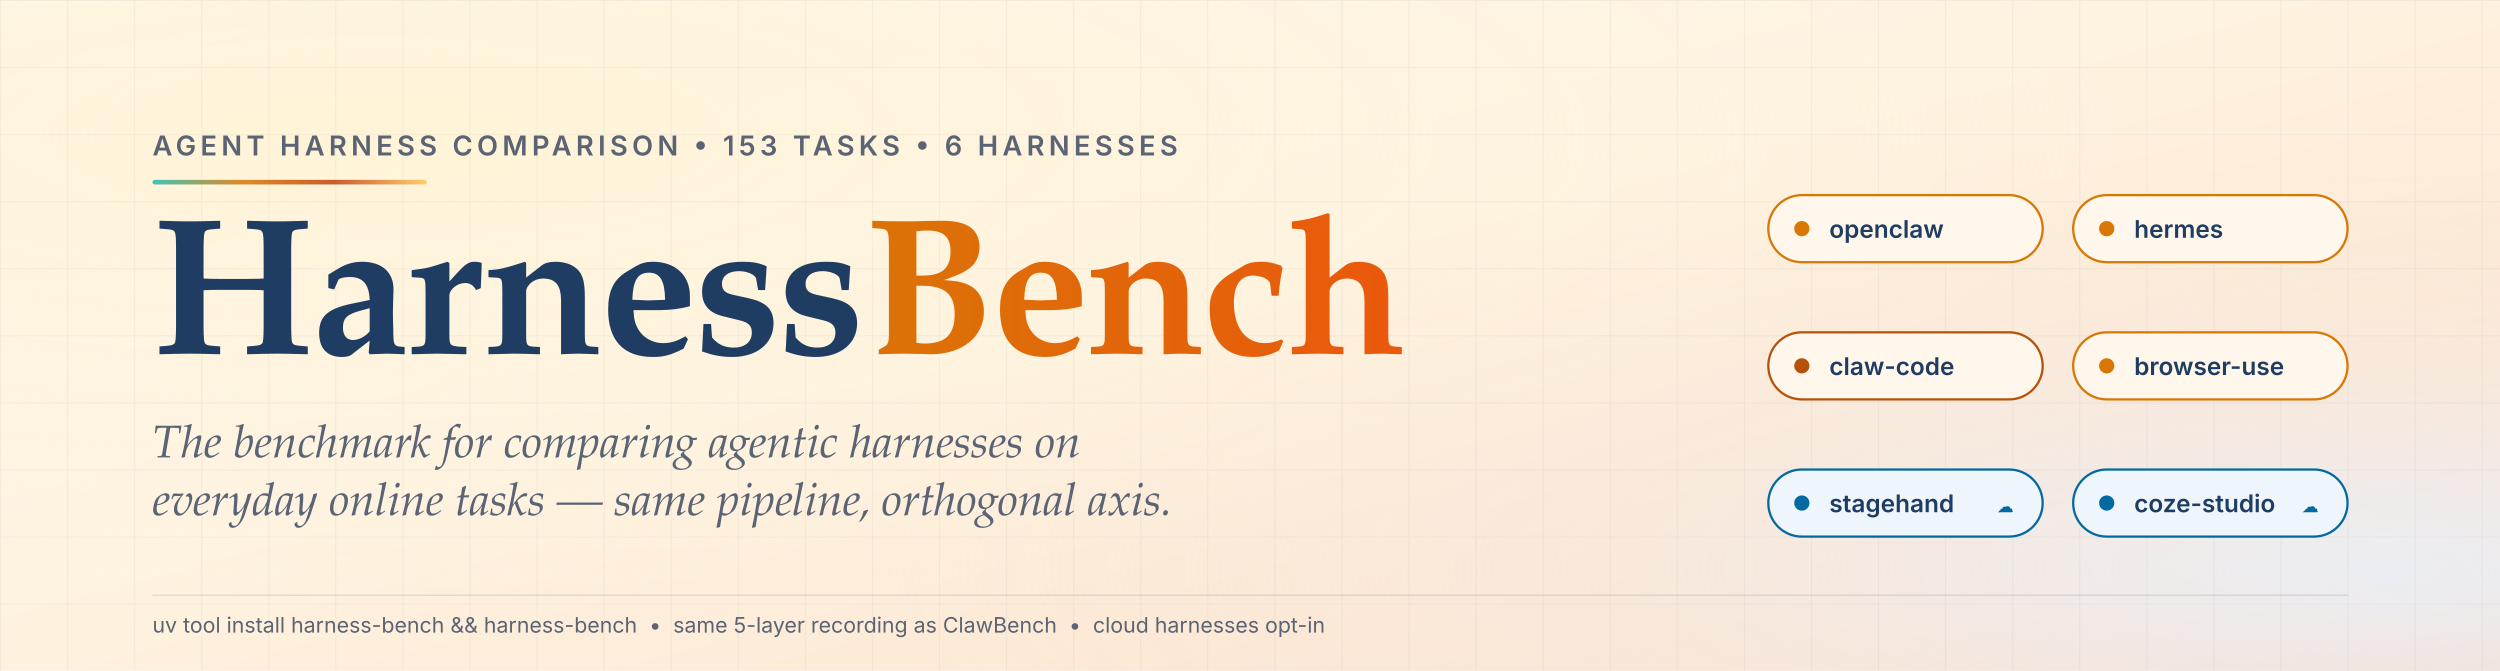
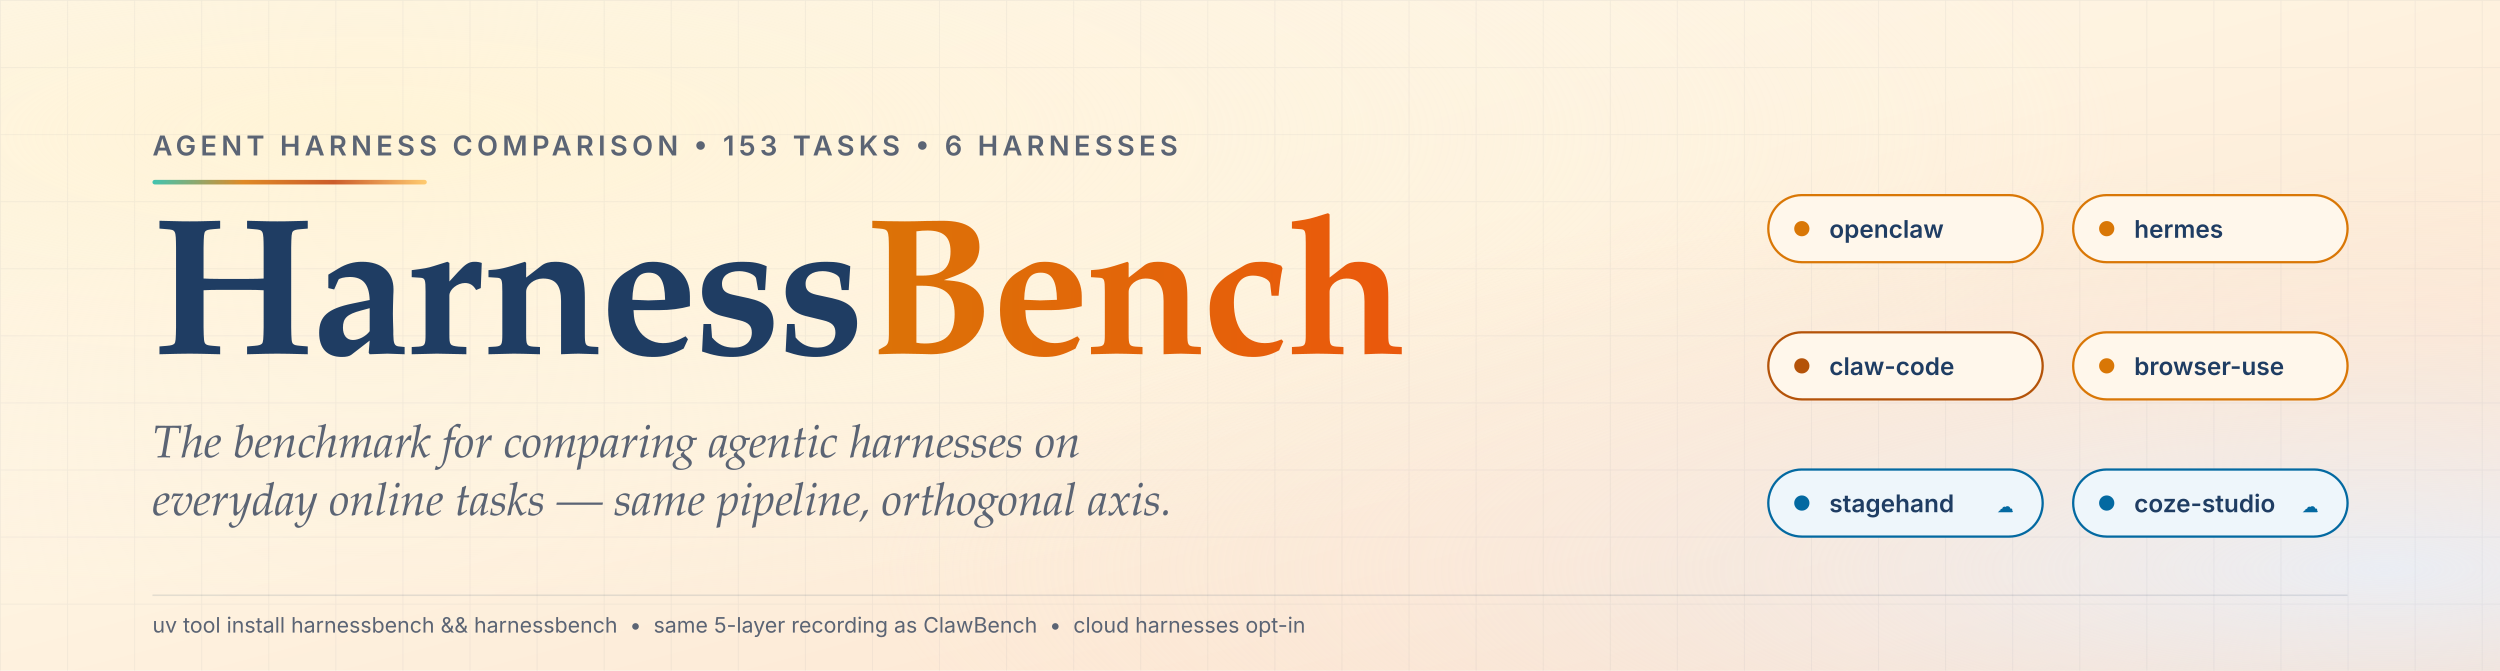
<svg xmlns="http://www.w3.org/2000/svg" viewBox="0 0 1640 440" preserveAspectRatio="xMidYMid meet" role="img" aria-label="HarnessBench — Comparing Agentic Harnesses on Everyday Online Tasks">
  <defs>
    <linearGradient id="bg" x1="0" y1="0" x2="1" y2="1">
      <stop offset="0" stop-color="#fdf6ec" />
      <stop offset="0.45" stop-color="#fef3e0" />
      <stop offset="0.85" stop-color="#fce4d1" />
      <stop offset="1" stop-color="#f5d8c3" />
    </linearGradient>
    <radialGradient id="warm" cx="0.15" cy="0.2" r="0.7">
      <stop offset="0" stop-color="#fff4d6" stop-opacity="0.95" />
      <stop offset="1" stop-color="#fef3e0" stop-opacity="0" />
    </radialGradient>
    <radialGradient id="cool" cx="0.95" cy="0.85" r="0.6">
      <stop offset="0" stop-color="#e8f0fb" stop-opacity="0.85" />
      <stop offset="1" stop-color="#fce4d1" stop-opacity="0" />
    </radialGradient>
    <linearGradient id="amber" x1="0" y1="0" x2="1" y2="0">
      <stop offset="0" stop-color="#b45309" />
      <stop offset="0.5" stop-color="#d97706" />
      <stop offset="1" stop-color="#ea580c" />
    </linearGradient>
    <linearGradient id="accent" x1="0" y1="0" x2="1" y2="0">
      <stop offset="0" stop-color="#21bca8" />
      <stop offset="0.33" stop-color="#d97706" />
      <stop offset="0.66" stop-color="#c2410c" />
      <stop offset="1" stop-color="#ffc45e" />
    </linearGradient>
    <pattern id="grid" x="0" y="0" width="44" height="44" patternUnits="userSpaceOnUse">
      <path d="M44 0 L0 0 0 44" fill="none" stroke="#1f3d63" stroke-opacity="0.06" stroke-width="1" />
    </pattern>
  </defs>
  <rect width="1640" height="440" fill="url(#bg)" />
  <rect width="1640" height="440" fill="url(#warm)" />
  <rect width="1640" height="440" fill="url(#cool)" />
  <rect width="1640" height="440" fill="url(#grid)" />
  <rect x="100" y="118" width="180" height="3" rx="1.5" fill="url(#accent)" opacity="0.85" />
  <text x="100" y="102" font-family="'Inter','SF Pro Text','Avenir Next',-apple-system,Segoe UI,sans-serif" font-size="18" font-weight="600" letter-spacing="2.8" fill="#5b6474">AGENT HARNESS COMPARISON • 153 TASKS • 6 HARNESSES</text>
  <text x="100" y="232" font-family="'Iowan Old Style',Palatino,Georgia,'Times New Roman',serif" font-size="128" font-weight="700" fill="#1f3d63" letter-spacing="-2">Harness<tspan fill="url(#amber)">Bench</tspan>
  </text>
  <text x="100" y="300" font-family="'Iowan Old Style',Palatino,Georgia,'Times New Roman',serif" font-size="30" font-style="italic" fill="#5b6474">The benchmark for comparing agentic harnesses on</text>
  <text x="100" y="338" font-family="'Iowan Old Style',Palatino,Georgia,'Times New Roman',serif" font-size="30" font-style="italic" fill="#5b6474">everyday online tasks — same pipeline, orthogonal axis.</text>
  <g transform="translate(1160 110)" font-family="'Inter','SF Pro Text','Avenir Next',sans-serif" font-size="16" font-weight="600">
    <g>
      <rect x="0" y="18" width="180" height="44" rx="22" fill="#fff7eb" stroke="#d97706" stroke-width="1.5" />
      <circle cx="22" cy="40" r="5" fill="#d97706" />
      <text x="40" y="46" fill="#1f3d63">openclaw</text>
    </g>
    <g>
      <rect x="200" y="18" width="180" height="44" rx="22" fill="#fff7eb" stroke="#d97706" stroke-width="1.5" />
      <circle cx="222" cy="40" r="5" fill="#d97706" />
      <text x="240" y="46" fill="#1f3d63">hermes</text>
    </g>
    <g>
      <rect x="0" y="108" width="180" height="44" rx="22" fill="#fff7eb" stroke="#b45309" stroke-width="1.5" />
      <circle cx="22" cy="130" r="5" fill="#b45309" />
      <text x="40" y="136" fill="#1f3d63">claw-code</text>
    </g>
    <g>
      <rect x="200" y="108" width="180" height="44" rx="22" fill="#fff7eb" stroke="#d97706" stroke-width="1.5" />
      <circle cx="222" cy="130" r="5" fill="#d97706" />
      <text x="240" y="136" fill="#1f3d63">browser-use</text>
    </g>
    <g>
      <rect x="0" y="198" width="180" height="44" rx="22" fill="#eef6fb" stroke="#0369a1" stroke-width="1.5" />
      <circle cx="22" cy="220" r="5" fill="#0369a1" />
      <text x="40" y="226" fill="#1f3d63">stagehand</text>
      <text x="150" y="226" font-size="11" font-weight="700" fill="#0369a1">☁</text>
    </g>
    <g>
      <rect x="200" y="198" width="180" height="44" rx="22" fill="#eef6fb" stroke="#0369a1" stroke-width="1.5" />
      <circle cx="222" cy="220" r="5" fill="#0369a1" />
      <text x="240" y="226" fill="#1f3d63">coze-studio</text>
      <text x="350" y="226" font-size="11" font-weight="700" fill="#0369a1">☁</text>
    </g>
  </g>
  <rect x="100" y="390" width="1440" height="1" fill="#1f3d63" fill-opacity="0.12" />
-   <text x="100" y="415" font-family="'Inter','SF Pro Text',sans-serif" font-size="14" fill="#5b6474">uv tool install harness-bench &amp;&amp; harness-bench  •  same 5-layer recording as ClawBench  •  cloud harnesses opt-in</text>
+   <text x="100" y="415" font-family="'Inter','SF Pro Text',sans-serif" font-size="14" fill="#5b6474">uv tool install harnessbench &amp;&amp; harnessbench  •  same 5-layer recording as ClawBench  •  cloud harnesses opt-in</text>
</svg>
